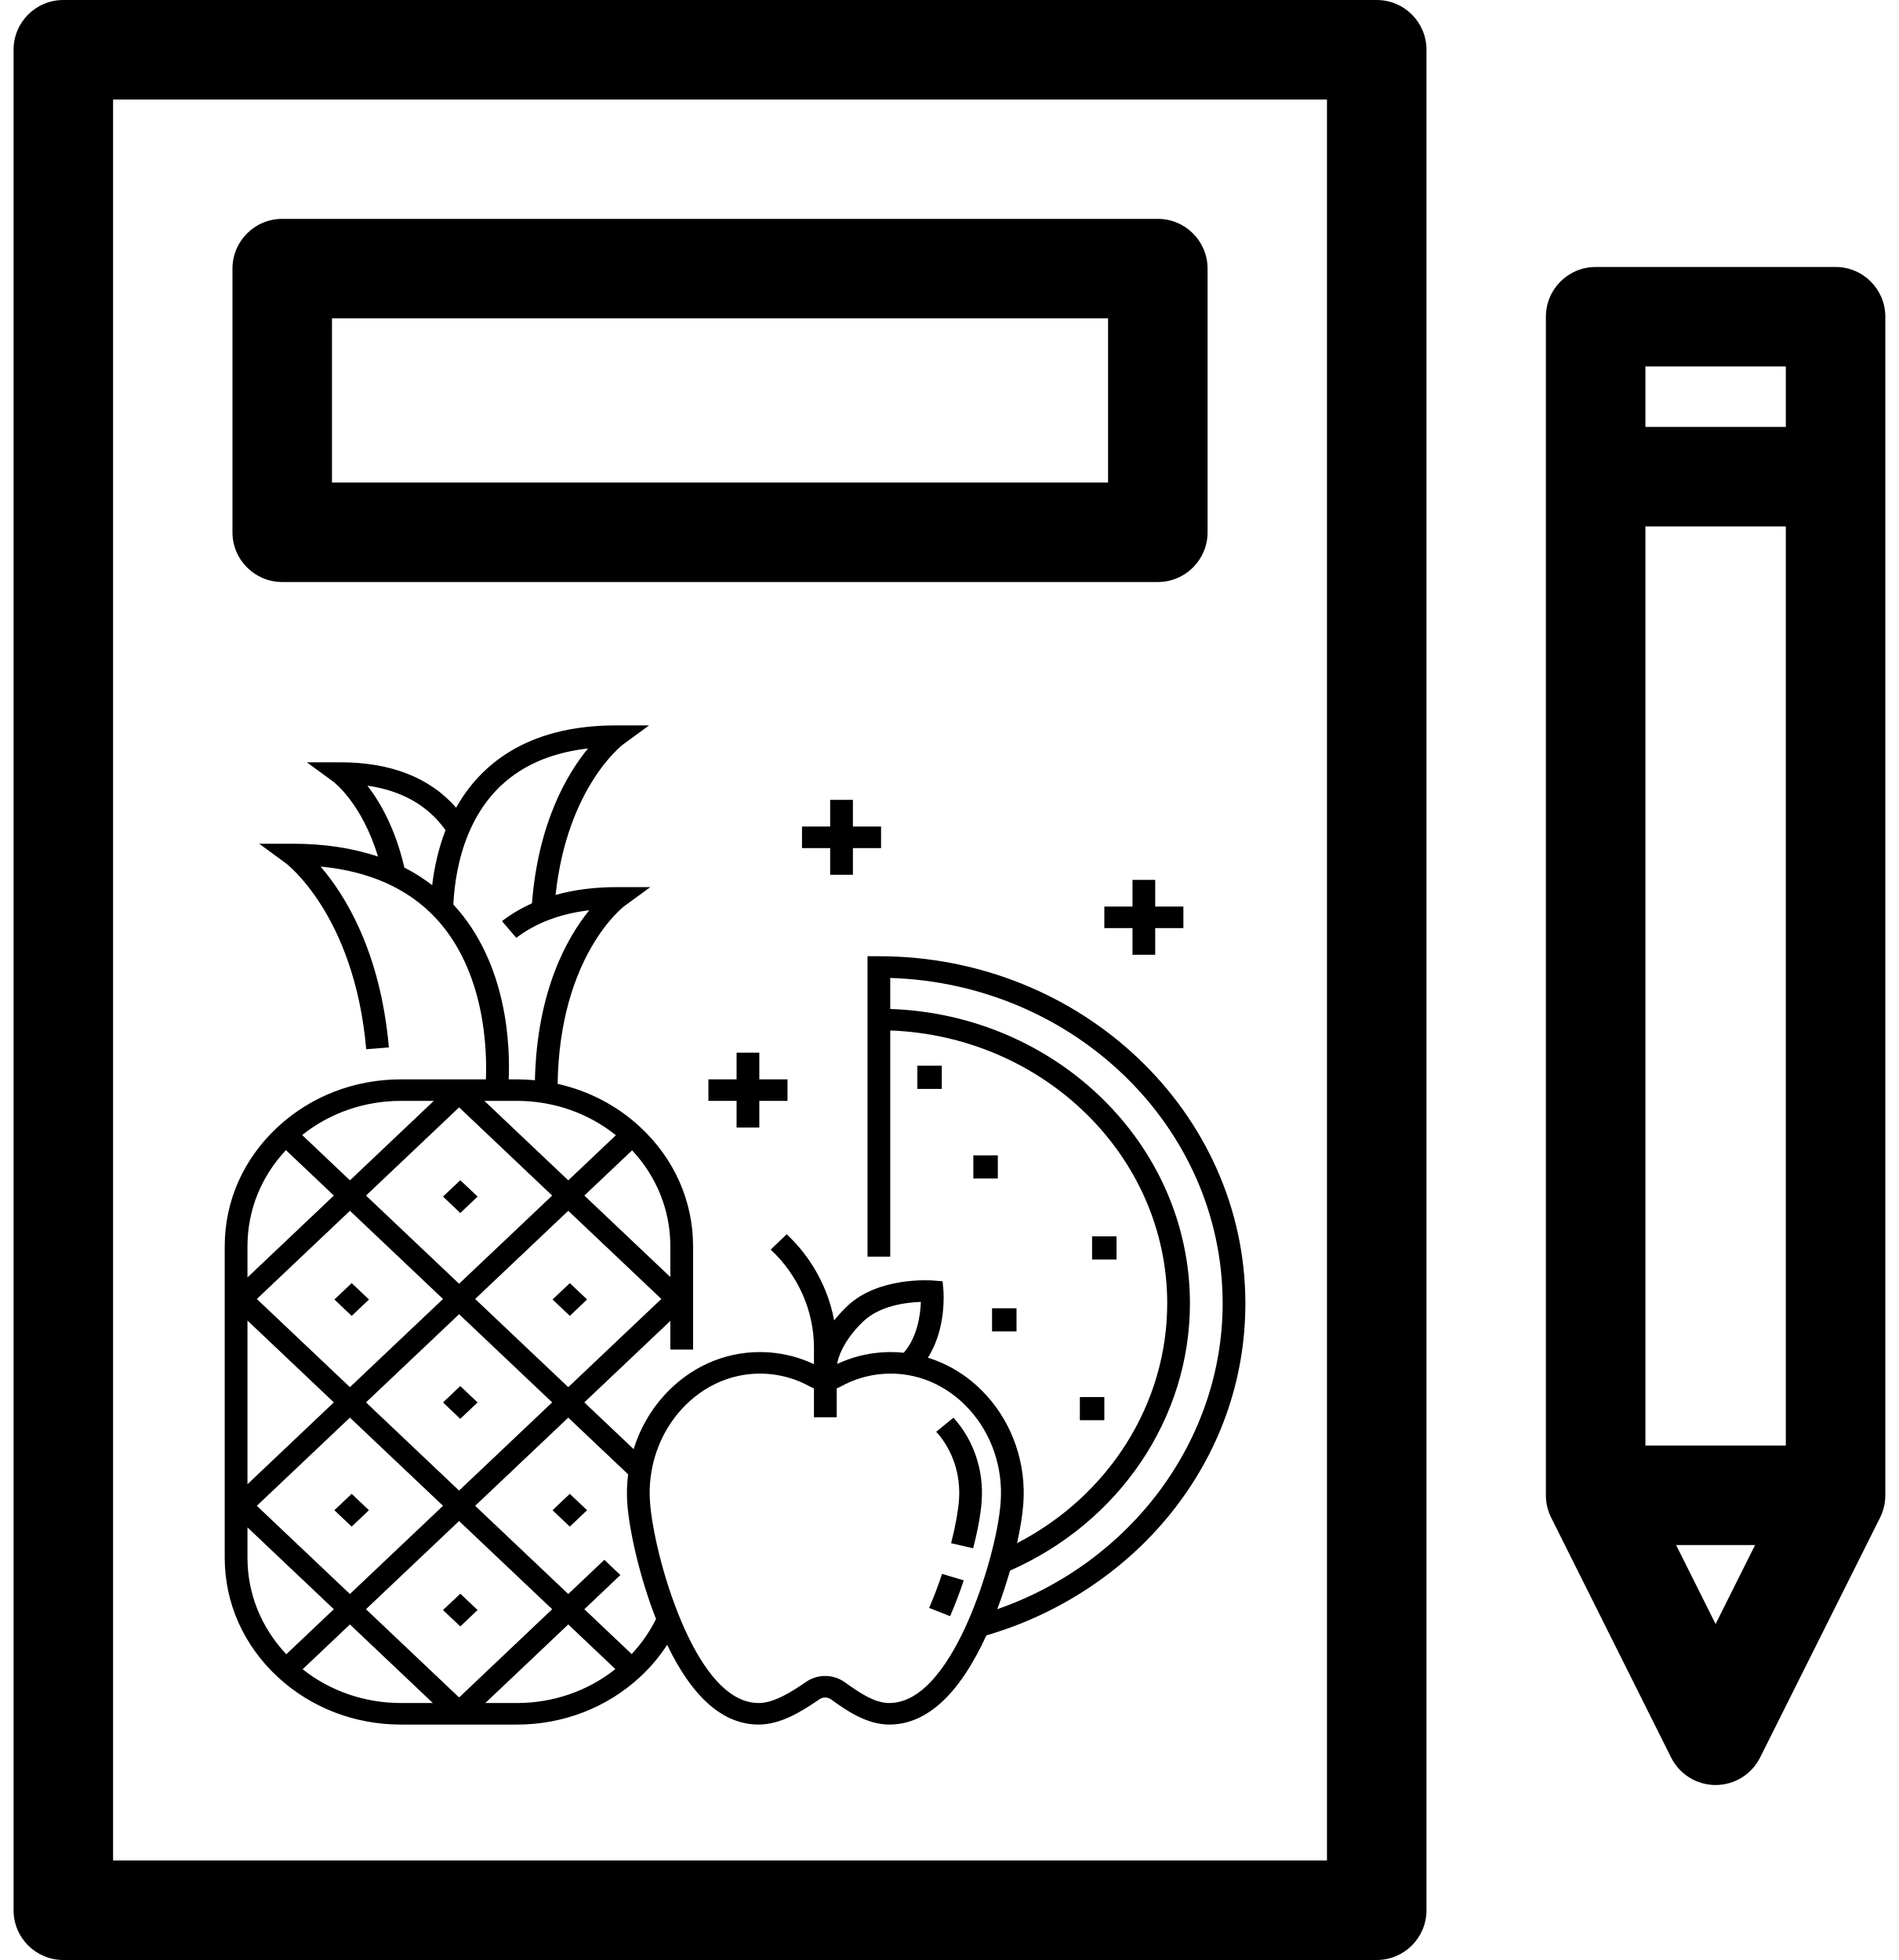
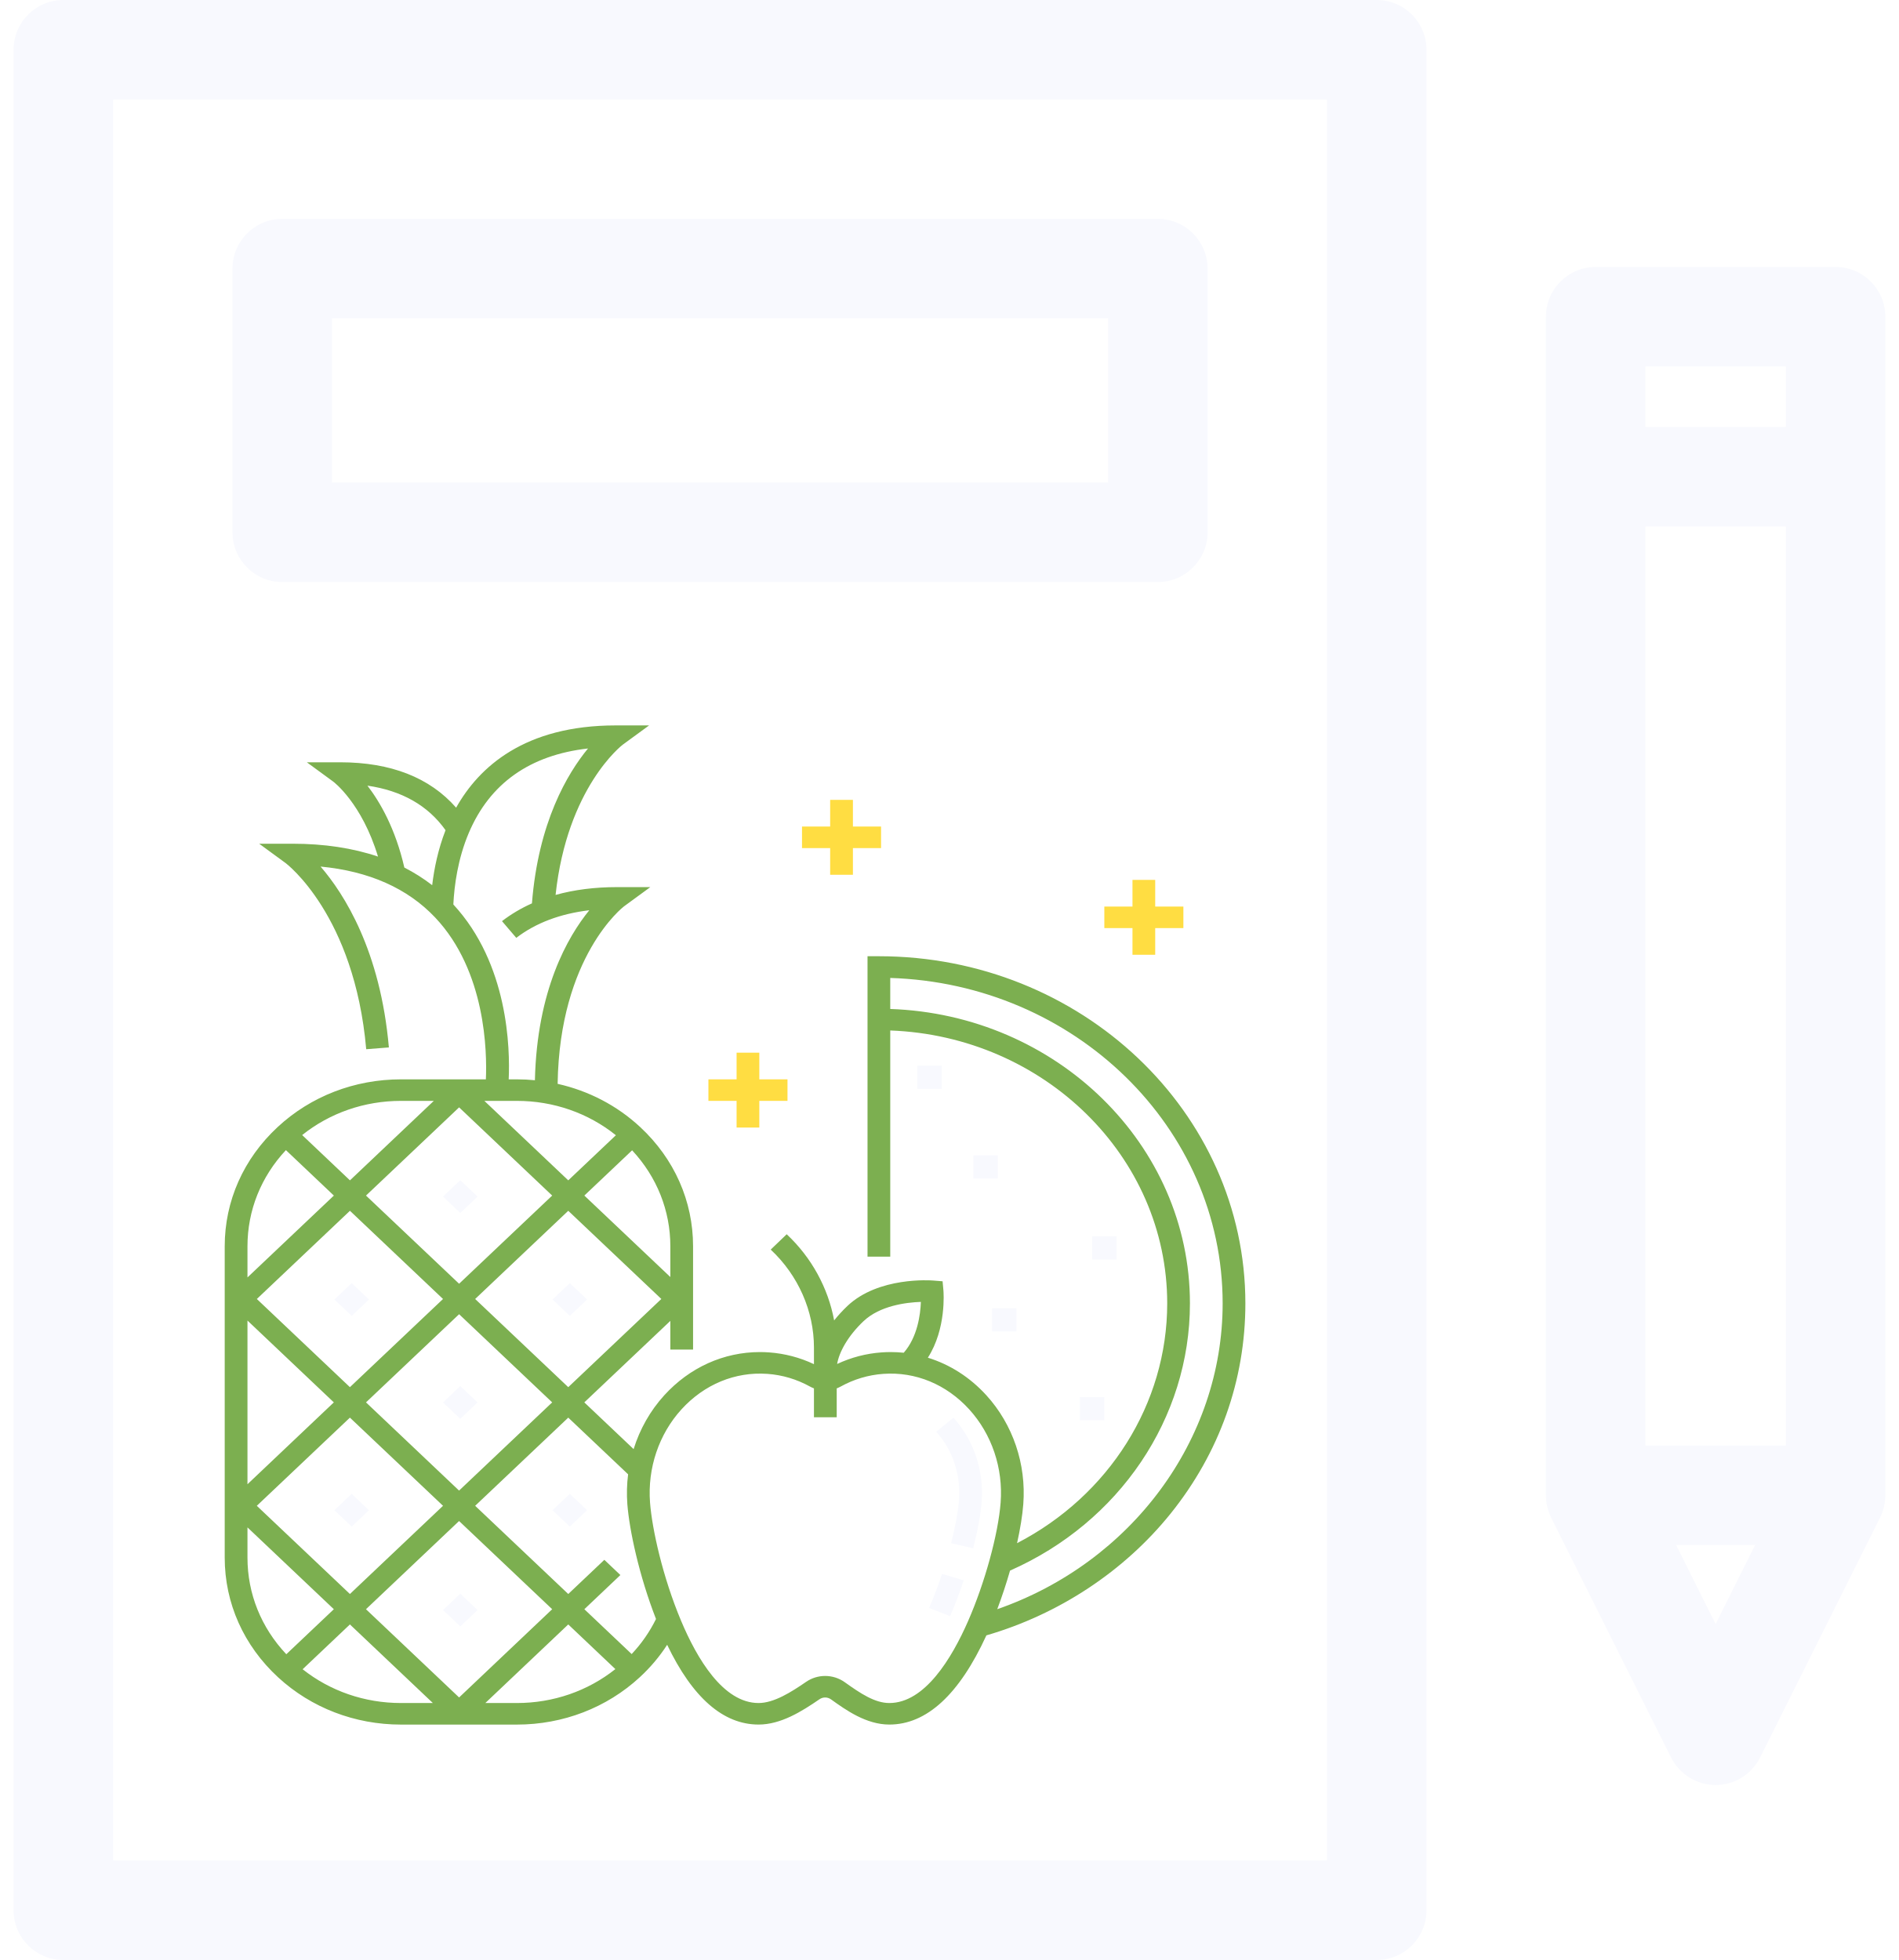
<svg xmlns="http://www.w3.org/2000/svg" width="62" height="64" viewBox="0 0 62 64" fill="none">
-   <path d="M44.951 0H2.067C1.17 0 0.443 0.727 0.443 1.624V62.376C0.443 63.273 1.17 64 2.067 64H44.951C45.848 64 46.575 63.273 46.575 62.376V1.624C46.575 0.727 45.848 0 44.951 0ZM43.326 60.751H3.692V3.249H43.326V60.751Z" fill="black" />
-   <path d="M9.215 19.005H37.803C38.701 19.005 39.428 18.278 39.428 17.381V8.772C39.428 7.874 38.701 7.147 37.803 7.147H9.215C8.317 7.147 7.59 7.874 7.59 8.772V17.381C7.59 18.278 8.318 19.005 9.215 19.005ZM10.839 10.396H36.179V15.756H10.839V10.396Z" fill="black" />
-   <path d="M50.474 48.827C50.474 49.079 50.533 49.328 50.645 49.553L54.562 57.388C54.838 57.938 55.4 58.286 56.015 58.286C56.631 58.286 57.193 57.938 57.468 57.388L61.386 49.553C61.498 49.328 61.557 49.079 61.557 48.827V10.342C61.557 9.445 60.83 8.718 59.933 8.718H52.098C51.201 8.718 50.474 9.445 50.474 10.342V48.827ZM53.723 47.202V17.189H58.308V47.202H53.723ZM58.308 11.966V13.94H53.723V11.966H58.308ZM56.015 53.029L54.727 50.451H57.304L56.015 53.029Z" fill="black" />
-   <path d="M33.19 42.719H32.391V43.475H33.19V42.719Z" fill="black" />
-   <path d="M36.456 40.371H35.657V41.127H36.456V40.371Z" fill="black" />
-   <path d="M30.75 34.799H29.952V35.556H30.75V34.799Z" fill="black" />
-   <path d="M32.579 37.726H31.78V38.482H32.579V37.726Z" fill="black" />
-   <path d="M36.057 45.618H35.258V46.374H36.057V45.618Z" fill="black" />
-   <path d="M15.593 45.794L15.028 45.259L14.464 45.794L15.028 46.329L15.593 45.794Z" fill="black" />
-   <path d="M15.029 52.038L14.464 52.573L15.029 53.108L15.593 52.573L15.029 52.038Z" fill="black" />
-   <path d="M15.029 39.608L15.594 39.072L15.029 38.538L14.464 39.072L15.029 39.608Z" fill="black" />
-   <path d="M11.483 41.898L10.918 42.433L11.483 42.968L12.048 42.433L11.483 41.898Z" fill="black" />
-   <path d="M18.605 42.967L19.169 42.432L18.605 41.898L18.04 42.432L18.605 42.967Z" fill="black" />
-   <path d="M11.482 49.848L12.047 49.313L11.482 48.779L10.917 49.313L11.482 49.848Z" fill="black" />
-   <path d="M18.04 49.313L18.604 49.848L19.169 49.313L18.604 48.779L18.04 49.313Z" fill="black" />
-   <path d="M28.696 31.224H28.325V32.938V41.033H29.067V33.648C34.087 33.834 38.11 37.76 38.11 42.56C38.11 45.837 36.209 48.835 33.208 50.389C33.311 49.922 33.383 49.484 33.411 49.114C33.511 47.807 33.072 46.512 32.206 45.561C31.669 44.971 31.013 44.554 30.295 44.333C30.903 43.388 30.808 42.193 30.803 42.134L30.776 41.838L30.464 41.813C30.392 41.807 28.683 41.683 27.669 42.643C27.508 42.796 27.363 42.955 27.235 43.116C27.039 42.057 26.499 41.063 25.686 40.302L25.164 40.803C26.062 41.642 26.576 42.808 26.576 44.002V44.544C26.114 44.326 25.623 44.197 25.112 44.16C25.013 44.153 24.913 44.149 24.814 44.149C23.628 44.149 22.517 44.651 21.688 45.561C21.228 46.066 20.89 46.668 20.688 47.318L19.078 45.792L21.887 43.131V44.068H22.629V40.695C22.629 39.22 22.017 37.839 20.906 36.805C20.148 36.099 19.218 35.617 18.207 35.391C18.27 31.215 20.352 29.612 20.372 29.597L21.233 28.967H20.145C19.414 28.967 18.745 29.053 18.14 29.222C18.517 25.711 20.314 24.33 20.332 24.317L21.193 23.687H20.105C17.132 23.687 15.64 25.041 14.893 26.373C14.031 25.39 12.761 24.891 11.106 24.891H10.018L10.879 25.521C10.89 25.528 11.815 26.224 12.342 27.97C11.519 27.692 10.587 27.55 9.549 27.55H8.462L9.323 28.18C9.345 28.196 11.572 29.873 11.957 34.26L12.697 34.202C12.42 31.046 11.241 29.193 10.467 28.296C12.049 28.447 13.303 29.004 14.205 29.956C15.866 31.711 15.903 34.358 15.864 35.244H13.092C11.578 35.244 10.149 35.796 9.068 36.799C7.952 37.833 7.337 39.216 7.337 40.695V50.862C7.337 52.348 7.957 53.736 9.083 54.772C10.162 55.765 11.586 56.313 13.092 56.313H16.876C18.385 56.313 19.81 55.763 20.89 54.766C21.236 54.447 21.534 54.093 21.783 53.708C22.613 55.437 23.615 56.312 24.768 56.312C25.493 56.312 26.174 55.886 26.756 55.486C26.872 55.407 27.021 55.409 27.136 55.492C27.619 55.838 28.281 56.312 29.037 56.312C30.254 56.312 31.319 55.333 32.206 53.4C34.576 52.711 36.706 51.305 38.218 49.427C39.817 47.44 40.662 45.065 40.662 42.56C40.662 36.309 35.294 31.224 28.696 31.224ZM14.111 28.904C13.829 28.686 13.526 28.494 13.202 28.328C12.91 27.054 12.408 26.188 11.997 25.654C13.121 25.817 13.976 26.304 14.547 27.108C14.303 27.736 14.175 28.364 14.111 28.904ZM28.194 43.141C28.732 42.631 29.595 42.527 30.067 42.511C30.052 42.926 29.956 43.658 29.508 44.171C29.367 44.157 29.224 44.149 29.08 44.149C28.982 44.149 28.881 44.153 28.782 44.16C28.277 44.196 27.791 44.324 27.333 44.538C27.397 44.153 27.681 43.627 28.194 43.141ZM18.554 45.295L15.514 42.416L18.554 39.536L21.593 42.415L18.554 45.295ZM14.465 49.169L11.425 52.049L8.385 49.169L11.425 46.29L14.465 49.169ZM8.386 42.416L11.426 39.536L14.465 42.416L11.425 45.295L8.386 42.416ZM11.95 45.792L14.99 42.913L18.029 45.792L14.989 48.672L11.95 45.792ZM21.887 40.695V41.699L19.079 39.039L20.639 37.561C21.446 38.428 21.887 39.528 21.887 40.695ZM14.802 29.534C14.832 28.912 14.948 28.043 15.306 27.198C15.992 25.581 17.3 24.655 19.199 24.44C18.528 25.254 17.576 26.851 17.368 29.498C17.014 29.656 16.687 29.85 16.39 30.078L16.857 30.624C17.49 30.138 18.289 29.836 19.241 29.722C18.537 30.586 17.532 32.328 17.465 35.273C17.271 35.254 17.074 35.244 16.876 35.244H16.609C16.655 34.24 16.6 31.477 14.802 29.534ZM16.876 35.947C18.072 35.947 19.206 36.344 20.109 37.069L18.554 38.542L15.815 35.947H16.876ZM18.029 39.039L14.99 41.918L11.95 39.039L14.99 36.159L18.029 39.039ZM13.092 35.947H14.164L11.426 38.542L9.866 37.063C10.768 36.342 11.899 35.947 13.092 35.947ZM8.08 40.695C8.08 39.524 8.523 38.422 9.335 37.555L10.901 39.039L8.08 41.712L8.08 40.695ZM8.08 43.12L10.9 45.792L8.08 48.465L8.08 43.12ZM8.08 50.862V49.874L10.9 52.546L9.348 54.016C8.528 53.147 8.08 52.04 8.08 50.862ZM13.092 55.609C11.907 55.609 10.781 55.219 9.881 54.506L11.425 53.043L14.133 55.609H13.092ZM11.949 52.546L14.989 49.666L18.029 52.546L14.99 55.427L11.949 52.546ZM16.876 55.609H15.846L18.554 53.043L20.092 54.501C19.192 55.217 18.064 55.609 16.876 55.609ZM20.624 54.01L19.079 52.546L20.256 51.43L19.732 50.933L18.554 52.049L15.514 49.169L18.554 46.29L20.508 48.141C20.467 48.461 20.459 48.788 20.483 49.114C20.548 49.956 20.866 51.45 21.419 52.865C21.213 53.283 20.947 53.667 20.624 54.01ZM31.609 52.932C31.074 54.153 30.194 55.609 29.037 55.609C28.568 55.609 28.102 55.302 27.584 54.931C27.393 54.794 27.167 54.725 26.942 54.725C26.724 54.725 26.507 54.789 26.321 54.917C25.833 55.252 25.271 55.609 24.768 55.609C23.609 55.609 22.753 54.15 22.238 52.925C21.634 51.489 21.289 49.917 21.224 49.064C21.138 47.94 21.512 46.831 22.25 46.02C22.993 45.205 24.002 44.785 25.056 44.861C25.545 44.896 26.014 45.036 26.45 45.277C26.49 45.299 26.533 45.318 26.576 45.335V46.278H27.319V45.335C27.362 45.318 27.404 45.299 27.445 45.277C27.881 45.036 28.35 44.896 28.839 44.861C29.895 44.785 30.902 45.205 31.645 46.02C32.383 46.831 32.757 47.94 32.671 49.064C32.593 50.092 32.156 51.683 31.609 52.932ZM32.561 52.545C32.715 52.135 32.857 51.708 32.978 51.285C36.552 49.709 38.852 46.304 38.852 42.56C38.852 37.373 34.496 33.131 29.067 32.946V31.933C35.085 32.119 39.92 36.815 39.92 42.56C39.92 47.02 36.93 51.025 32.561 52.545Z" fill="black" />
-   <path d="M30.568 46.751C31.103 47.339 31.374 48.153 31.311 48.983C31.282 49.359 31.193 49.846 31.054 50.391L31.775 50.556C31.924 49.974 32.02 49.448 32.051 49.034C32.129 48.019 31.793 47.02 31.13 46.292L30.568 46.751Z" fill="black" />
-   <path d="M30.336 52.504L31.021 52.773C31.178 52.414 31.328 52.021 31.467 51.604L30.759 51.392C30.627 51.79 30.484 52.164 30.336 52.504Z" fill="black" />
-   <path d="M36.976 31.176H37.718V30.305H38.638V29.602H37.718V28.731H36.976V29.602H36.057V30.305H36.976V31.176Z" fill="black" />
-   <path d="M24.05 36.818H24.792V35.947H25.712V35.244H24.792V34.373H24.05V35.244H23.13V35.947H24.05V36.818Z" fill="black" />
-   <path d="M27.105 28.564H27.848V27.693H28.767V26.989H27.848V26.118H27.105V26.989H26.186V27.693H27.105V28.564Z" fill="black" />
+   <path d="M44.951 0H2.067C1.17 0 0.443 0.727 0.443 1.624V62.376C0.443 63.273 1.17 64 2.067 64H44.951C45.848 64 46.575 63.273 46.575 62.376V1.624C46.575 0.727 45.848 0 44.951 0ZM43.326 60.751H3.692V3.249H43.326V60.751Z" fill="#f8f9fe" />
+   <path d="M9.215 19.005H37.803C38.701 19.005 39.428 18.278 39.428 17.381V8.772C39.428 7.874 38.701 7.147 37.803 7.147H9.215C8.317 7.147 7.59 7.874 7.59 8.772V17.381C7.59 18.278 8.318 19.005 9.215 19.005ZM10.839 10.396H36.179V15.756H10.839V10.396Z" fill="#f8f9fe" />
+   <path d="M50.474 48.827C50.474 49.079 50.533 49.328 50.645 49.553L54.562 57.388C54.838 57.938 55.4 58.286 56.015 58.286C56.631 58.286 57.193 57.938 57.468 57.388L61.386 49.553C61.498 49.328 61.557 49.079 61.557 48.827V10.342C61.557 9.445 60.83 8.718 59.933 8.718H52.098C51.201 8.718 50.474 9.445 50.474 10.342V48.827ZM53.723 47.202V17.189H58.308V47.202H53.723ZM58.308 11.966V13.94H53.723V11.966H58.308ZM56.015 53.029L54.727 50.451H57.304L56.015 53.029Z" fill="#f8f9fe" />
+   <path d="M33.19 42.719H32.391V43.475H33.19V42.719Z" fill="#f8f9fe" />
+   <path d="M36.456 40.371H35.657V41.127H36.456V40.371Z" fill="#f8f9fe" />
+   <path d="M30.75 34.799H29.952V35.556H30.75V34.799Z" fill="#f8f9fe" />
+   <path d="M32.579 37.726H31.78V38.482H32.579V37.726Z" fill="#f8f9fe" />
+   <path d="M36.057 45.618H35.258V46.374H36.057V45.618Z" fill="#f8f9fe" />
+   <path d="M15.593 45.794L15.028 45.259L14.464 45.794L15.028 46.329L15.593 45.794Z" fill="#f8f9fe" />
+   <path d="M15.029 52.038L14.464 52.573L15.029 53.108L15.593 52.573L15.029 52.038Z" fill="#f8f9fe" />
+   <path d="M15.029 39.608L15.594 39.072L15.029 38.538L14.464 39.072L15.029 39.608Z" fill="#f8f9fe" />
+   <path d="M11.483 41.898L10.918 42.433L11.483 42.968L12.048 42.433L11.483 41.898Z" fill="#f8f9fe" />
+   <path d="M18.605 42.967L19.169 42.432L18.605 41.898L18.04 42.432L18.605 42.967Z" fill="#f8f9fe" />
+   <path d="M11.482 49.848L12.047 49.313L11.482 48.779L10.917 49.313L11.482 49.848Z" fill="#f8f9fe" />
+   <path d="M18.04 49.313L18.604 49.848L19.169 49.313L18.604 48.779L18.04 49.313Z" fill="#f8f9fe" />
+   <path d="M28.696 31.224H28.325V32.938V41.033H29.067V33.648C34.087 33.834 38.11 37.76 38.11 42.56C38.11 45.837 36.209 48.835 33.208 50.389C33.311 49.922 33.383 49.484 33.411 49.114C33.511 47.807 33.072 46.512 32.206 45.561C31.669 44.971 31.013 44.554 30.295 44.333C30.903 43.388 30.808 42.193 30.803 42.134L30.776 41.838L30.464 41.813C30.392 41.807 28.683 41.683 27.669 42.643C27.508 42.796 27.363 42.955 27.235 43.116C27.039 42.057 26.499 41.063 25.686 40.302L25.164 40.803C26.062 41.642 26.576 42.808 26.576 44.002V44.544C26.114 44.326 25.623 44.197 25.112 44.16C25.013 44.153 24.913 44.149 24.814 44.149C23.628 44.149 22.517 44.651 21.688 45.561C21.228 46.066 20.89 46.668 20.688 47.318L19.078 45.792L21.887 43.131V44.068H22.629V40.695C22.629 39.22 22.017 37.839 20.906 36.805C20.148 36.099 19.218 35.617 18.207 35.391C18.27 31.215 20.352 29.612 20.372 29.597L21.233 28.967H20.145C19.414 28.967 18.745 29.053 18.14 29.222C18.517 25.711 20.314 24.33 20.332 24.317L21.193 23.687H20.105C17.132 23.687 15.64 25.041 14.893 26.373C14.031 25.39 12.761 24.891 11.106 24.891H10.018L10.879 25.521C10.89 25.528 11.815 26.224 12.342 27.97C11.519 27.692 10.587 27.55 9.549 27.55H8.462L9.323 28.18C9.345 28.196 11.572 29.873 11.957 34.26L12.697 34.202C12.42 31.046 11.241 29.193 10.467 28.296C12.049 28.447 13.303 29.004 14.205 29.956C15.866 31.711 15.903 34.358 15.864 35.244H13.092C11.578 35.244 10.149 35.796 9.068 36.799C7.952 37.833 7.337 39.216 7.337 40.695V50.862C7.337 52.348 7.957 53.736 9.083 54.772C10.162 55.765 11.586 56.313 13.092 56.313H16.876C18.385 56.313 19.81 55.763 20.89 54.766C21.236 54.447 21.534 54.093 21.783 53.708C22.613 55.437 23.615 56.312 24.768 56.312C25.493 56.312 26.174 55.886 26.756 55.486C26.872 55.407 27.021 55.409 27.136 55.492C27.619 55.838 28.281 56.312 29.037 56.312C30.254 56.312 31.319 55.333 32.206 53.4C34.576 52.711 36.706 51.305 38.218 49.427C39.817 47.44 40.662 45.065 40.662 42.56C40.662 36.309 35.294 31.224 28.696 31.224ZM14.111 28.904C13.829 28.686 13.526 28.494 13.202 28.328C12.91 27.054 12.408 26.188 11.997 25.654C13.121 25.817 13.976 26.304 14.547 27.108C14.303 27.736 14.175 28.364 14.111 28.904ZM28.194 43.141C28.732 42.631 29.595 42.527 30.067 42.511C30.052 42.926 29.956 43.658 29.508 44.171C29.367 44.157 29.224 44.149 29.08 44.149C28.982 44.149 28.881 44.153 28.782 44.16C28.277 44.196 27.791 44.324 27.333 44.538C27.397 44.153 27.681 43.627 28.194 43.141ZM18.554 45.295L15.514 42.416L18.554 39.536L21.593 42.415L18.554 45.295ZM14.465 49.169L11.425 52.049L8.385 49.169L11.425 46.29L14.465 49.169ZM8.386 42.416L11.426 39.536L14.465 42.416L11.425 45.295L8.386 42.416ZM11.95 45.792L14.99 42.913L18.029 45.792L14.989 48.672L11.95 45.792ZM21.887 40.695V41.699L19.079 39.039L20.639 37.561C21.446 38.428 21.887 39.528 21.887 40.695ZM14.802 29.534C14.832 28.912 14.948 28.043 15.306 27.198C15.992 25.581 17.3 24.655 19.199 24.44C18.528 25.254 17.576 26.851 17.368 29.498C17.014 29.656 16.687 29.85 16.39 30.078L16.857 30.624C17.49 30.138 18.289 29.836 19.241 29.722C18.537 30.586 17.532 32.328 17.465 35.273C17.271 35.254 17.074 35.244 16.876 35.244H16.609C16.655 34.24 16.6 31.477 14.802 29.534ZM16.876 35.947C18.072 35.947 19.206 36.344 20.109 37.069L18.554 38.542L15.815 35.947H16.876ZM18.029 39.039L14.99 41.918L11.95 39.039L14.99 36.159L18.029 39.039ZM13.092 35.947H14.164L11.426 38.542L9.866 37.063C10.768 36.342 11.899 35.947 13.092 35.947ZM8.08 40.695C8.08 39.524 8.523 38.422 9.335 37.555L10.901 39.039L8.08 41.712L8.08 40.695ZM8.08 43.12L10.9 45.792L8.08 48.465L8.08 43.12ZM8.08 50.862V49.874L10.9 52.546L9.348 54.016C8.528 53.147 8.08 52.04 8.08 50.862ZM13.092 55.609C11.907 55.609 10.781 55.219 9.881 54.506L11.425 53.043L14.133 55.609H13.092ZM11.949 52.546L14.989 49.666L18.029 52.546L14.99 55.427L11.949 52.546ZM16.876 55.609H15.846L18.554 53.043L20.092 54.501C19.192 55.217 18.064 55.609 16.876 55.609ZM20.624 54.01L19.079 52.546L20.256 51.43L19.732 50.933L18.554 52.049L15.514 49.169L18.554 46.29L20.508 48.141C20.467 48.461 20.459 48.788 20.483 49.114C20.548 49.956 20.866 51.45 21.419 52.865C21.213 53.283 20.947 53.667 20.624 54.01ZM31.609 52.932C31.074 54.153 30.194 55.609 29.037 55.609C28.568 55.609 28.102 55.302 27.584 54.931C27.393 54.794 27.167 54.725 26.942 54.725C26.724 54.725 26.507 54.789 26.321 54.917C25.833 55.252 25.271 55.609 24.768 55.609C23.609 55.609 22.753 54.15 22.238 52.925C21.634 51.489 21.289 49.917 21.224 49.064C21.138 47.94 21.512 46.831 22.25 46.02C22.993 45.205 24.002 44.785 25.056 44.861C25.545 44.896 26.014 45.036 26.45 45.277C26.49 45.299 26.533 45.318 26.576 45.335V46.278H27.319V45.335C27.362 45.318 27.404 45.299 27.445 45.277C27.881 45.036 28.35 44.896 28.839 44.861C29.895 44.785 30.902 45.205 31.645 46.02C32.383 46.831 32.757 47.94 32.671 49.064C32.593 50.092 32.156 51.683 31.609 52.932ZM32.561 52.545C32.715 52.135 32.857 51.708 32.978 51.285C36.552 49.709 38.852 46.304 38.852 42.56C38.852 37.373 34.496 33.131 29.067 32.946V31.933C35.085 32.119 39.92 36.815 39.92 42.56C39.92 47.02 36.93 51.025 32.561 52.545Z" fill="#7caf50" />
+   <path d="M30.568 46.751C31.103 47.339 31.374 48.153 31.311 48.983C31.282 49.359 31.193 49.846 31.054 50.391L31.775 50.556C31.924 49.974 32.02 49.448 32.051 49.034C32.129 48.019 31.793 47.02 31.13 46.292L30.568 46.751Z" fill="#f8f9fe" />
+   <path d="M30.336 52.504L31.021 52.773C31.178 52.414 31.328 52.021 31.467 51.604L30.759 51.392C30.627 51.79 30.484 52.164 30.336 52.504Z" fill="#f8f9fe" />
+   <path d="M36.976 31.176H37.718V30.305H38.638V29.602H37.718V28.731H36.976V29.602H36.057V30.305H36.976V31.176Z" fill="#ffdd42" />
+   <path d="M24.05 36.818H24.792V35.947H25.712V35.244H24.792V34.373H24.05V35.244H23.13V35.947H24.05V36.818Z" fill="#ffdd42" />
+   <path d="M27.105 28.564H27.848V27.693H28.767V26.989H27.848V26.118H27.105V26.989H26.186V27.693H27.105V28.564Z" fill="#ffdd42" />
</svg>
